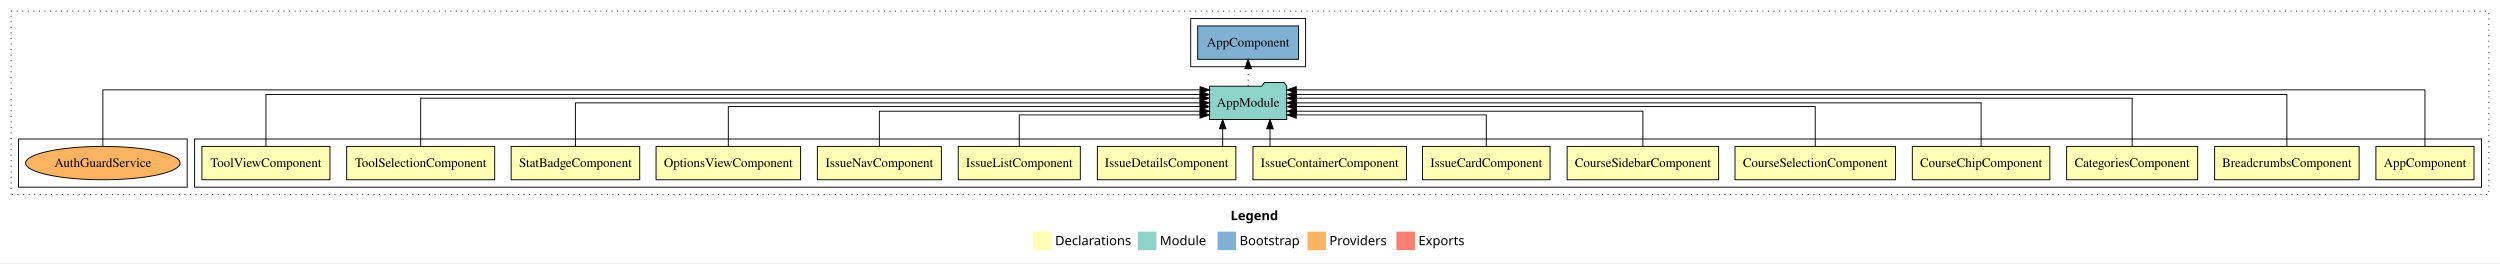
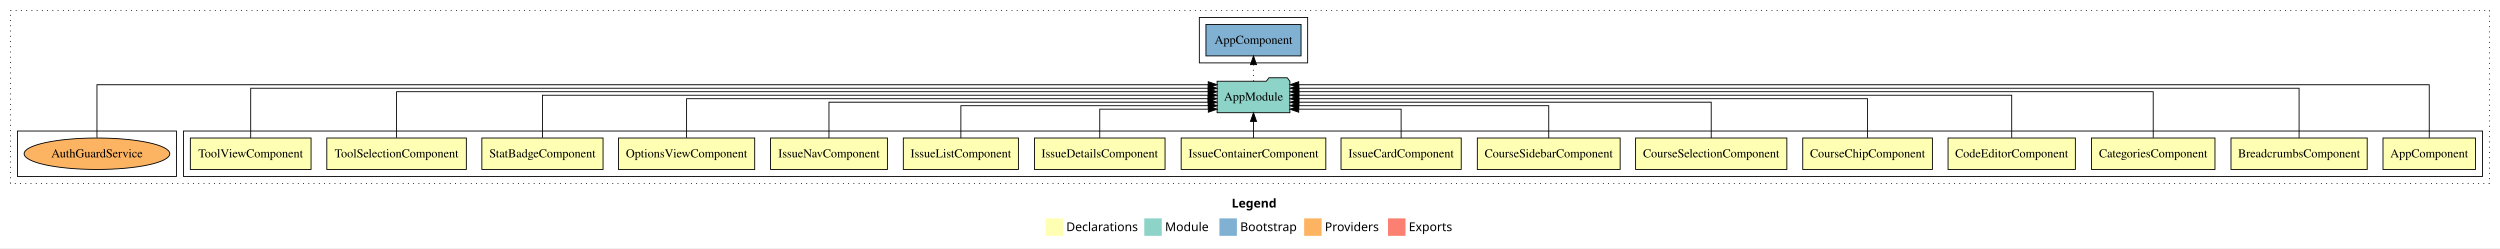
- <svg xmlns="http://www.w3.org/2000/svg" width="2698pt" height="284pt" viewBox="0.00 0.00 2698.00 284.00">
+ <svg xmlns="http://www.w3.org/2000/svg" width="2862pt" height="284pt" viewBox="0.00 0.00 2862.00 284.00">
  <g id="graph0" class="graph" transform="scale(1 1) rotate(0) translate(4 280)">
-     <polygon fill="#ffffff" stroke="transparent" points="-4,4 -4,-280 2694,-280 2694,4 -4,4" />
-     <text text-anchor="start" x="1324.009" y="-42.4" font-family="sans-serif" font-weight="bold" font-size="14.00" fill="#000000">Legend</text>
-     <polygon fill="#ffffb3" stroke="transparent" points="1111,-10 1111,-30 1131,-30 1131,-10 1111,-10" />
-     <text text-anchor="start" x="1134.629" y="-15.4" font-family="sans-serif" font-size="14.00" fill="#000000">  Declarations</text>
-     <polygon fill="#8dd3c7" stroke="transparent" points="1224,-10 1224,-30 1244,-30 1244,-10 1224,-10" />
-     <text text-anchor="start" x="1247.725" y="-15.4" font-family="sans-serif" font-size="14.00" fill="#000000">  Module</text>
-     <polygon fill="#80b1d3" stroke="transparent" points="1310,-10 1310,-30 1330,-30 1330,-10 1310,-10" />
-     <text text-anchor="start" x="1333.781" y="-15.4" font-family="sans-serif" font-size="14.00" fill="#000000">  Bootstrap</text>
-     <polygon fill="#fdb462" stroke="transparent" points="1407,-10 1407,-30 1427,-30 1427,-10 1407,-10" />
-     <text text-anchor="start" x="1430.673" y="-15.4" font-family="sans-serif" font-size="14.00" fill="#000000">  Providers</text>
-     <polygon fill="#fb8072" stroke="transparent" points="1503,-10 1503,-30 1523,-30 1523,-10 1503,-10" />
-     <text text-anchor="start" x="1526.726" y="-15.4" font-family="sans-serif" font-size="14.00" fill="#000000">  Exports</text>
+     <polygon fill="#ffffff" stroke="transparent" points="-4,4 -4,-280 2858,-280 2858,4 -4,4" />
+     <text text-anchor="start" x="1406.009" y="-42.4" font-family="sans-serif" font-weight="bold" font-size="14.00" fill="#000000">Legend</text>
+     <polygon fill="#ffffb3" stroke="transparent" points="1193,-10 1193,-30 1213,-30 1213,-10 1193,-10" />
+     <text text-anchor="start" x="1216.629" y="-15.4" font-family="sans-serif" font-size="14.00" fill="#000000">  Declarations</text>
+     <polygon fill="#8dd3c7" stroke="transparent" points="1306,-10 1306,-30 1326,-30 1326,-10 1306,-10" />
+     <text text-anchor="start" x="1329.725" y="-15.4" font-family="sans-serif" font-size="14.00" fill="#000000">  Module</text>
+     <polygon fill="#80b1d3" stroke="transparent" points="1392,-10 1392,-30 1412,-30 1412,-10 1392,-10" />
+     <text text-anchor="start" x="1415.781" y="-15.4" font-family="sans-serif" font-size="14.00" fill="#000000">  Bootstrap</text>
+     <polygon fill="#fdb462" stroke="transparent" points="1489,-10 1489,-30 1509,-30 1509,-10 1489,-10" />
+     <text text-anchor="start" x="1512.673" y="-15.4" font-family="sans-serif" font-size="14.00" fill="#000000">  Providers</text>
+     <polygon fill="#fb8072" stroke="transparent" points="1585,-10 1585,-30 1605,-30 1605,-10 1585,-10" />
+     <text text-anchor="start" x="1608.726" y="-15.4" font-family="sans-serif" font-size="14.00" fill="#000000">  Exports</text>
    <g id="clust1" class="cluster">
-       <polygon fill="none" stroke="#000000" stroke-dasharray="1,5" points="8,-70 8,-268 2682,-268 2682,-70 8,-70" />
+       <polygon fill="none" stroke="#000000" stroke-dasharray="1,5" points="8,-70 8,-268 2846,-268 2846,-70 8,-70" />
    </g>
    <g id="clust2" class="cluster">
-       <polygon fill="none" stroke="#000000" points="206,-78 206,-130 2674,-130 2674,-78 206,-78" />
-     </g>
-     <g id="clust20" class="cluster">
-       <polygon fill="none" stroke="#000000" points="1281,-208 1281,-260 1405,-260 1405,-208 1281,-208" />
+       <polygon fill="none" stroke="#000000" points="206,-78 206,-130 2838,-130 2838,-78 206,-78" />
    </g>
    <g id="clust21" class="cluster">
+       <polygon fill="none" stroke="#000000" points="1369,-208 1369,-260 1493,-260 1493,-208 1369,-208" />
+     </g>
+     <g id="clust22" class="cluster">
      <polygon fill="none" stroke="#000000" points="16,-78 16,-130 198,-130 198,-78 16,-78" />
    </g>
    <g id="node1" class="node">
-       <polygon fill="#ffffb3" stroke="#000000" points="2665.94,-122 2560.06,-122 2560.06,-86 2665.94,-86 2665.94,-122" />
-       <text text-anchor="middle" x="2613" y="-99.8" font-family="Times,serif" font-size="14.00" fill="#000000">AppComponent</text>
+       <polygon fill="#ffffb3" stroke="#000000" points="2829.94,-122 2724.06,-122 2724.06,-86 2829.94,-86 2829.94,-122" />
+       <text text-anchor="middle" x="2777" y="-99.8" font-family="Times,serif" font-size="14.00" fill="#000000">AppComponent</text>
    </g>
-     <g id="node16" class="node">
-       <polygon fill="#8dd3c7" stroke="#000000" points="1384.657,-187 1381.657,-191 1360.657,-191 1357.657,-187 1301.343,-187 1301.343,-151 1384.657,-151 1384.657,-187" />
-       <text text-anchor="middle" x="1343" y="-164.8" font-family="Times,serif" font-size="14.00" fill="#000000">AppModule</text>
+     <g id="node17" class="node">
+       <polygon fill="#8dd3c7" stroke="#000000" points="1472.657,-187 1469.657,-191 1448.657,-191 1445.657,-187 1389.343,-187 1389.343,-151 1472.657,-151 1472.657,-187" />
+       <text text-anchor="middle" x="1431" y="-164.8" font-family="Times,serif" font-size="14.00" fill="#000000">AppModule</text>
    </g>
    <g id="edge1" class="edge">
-       <path fill="none" stroke="#000000" d="M2613,-122.323C2613,-145.66 2613,-183 2613,-183 2613,-183 1394.893,-183 1394.893,-183" />
-       <polygon fill="#000000" stroke="#000000" points="1394.893,-179.5 1384.893,-183 1394.893,-186.5 1394.893,-179.5" />
+       <path fill="none" stroke="#000000" d="M2777,-122.323C2777,-145.66 2777,-183 2777,-183 2777,-183 1482.759,-183 1482.759,-183" />
+       <polygon fill="#000000" stroke="#000000" points="1482.759,-179.5 1472.759,-183 1482.759,-186.5 1482.759,-179.5" />
    </g>
    <g id="node2" class="node">
-       <polygon fill="#ffffb3" stroke="#000000" points="2541.969,-122 2386.031,-122 2386.031,-86 2541.969,-86 2541.969,-122" />
-       <text text-anchor="middle" x="2464" y="-99.8" font-family="Times,serif" font-size="14.00" fill="#000000">BreadcrumbsComponent</text>
+       <polygon fill="#ffffb3" stroke="#000000" points="2705.969,-122 2550.031,-122 2550.031,-86 2705.969,-86 2705.969,-122" />
+       <text text-anchor="middle" x="2628" y="-99.8" font-family="Times,serif" font-size="14.00" fill="#000000">BreadcrumbsComponent</text>
    </g>
    <g id="edge2" class="edge">
-       <path fill="none" stroke="#000000" d="M2464,-122.292C2464,-144.206 2464,-178 2464,-178 2464,-178 1394.899,-178 1394.899,-178" />
-       <polygon fill="#000000" stroke="#000000" points="1394.899,-174.5 1384.899,-178 1394.899,-181.5 1394.899,-174.5" />
+       <path fill="none" stroke="#000000" d="M2628,-122.155C2628,-144.352 2628,-179 2628,-179 2628,-179 1482.9,-179 1482.9,-179" />
+       <polygon fill="#000000" stroke="#000000" points="1482.9,-175.5 1472.9,-179 1482.9,-182.5 1482.9,-175.5" />
    </g>
    <g id="node3" class="node">
-       <polygon fill="#ffffb3" stroke="#000000" points="2367.699,-122 2226.301,-122 2226.301,-86 2367.699,-86 2367.699,-122" />
-       <text text-anchor="middle" x="2297" y="-99.8" font-family="Times,serif" font-size="14.00" fill="#000000">CategoriesComponent</text>
+       <polygon fill="#ffffb3" stroke="#000000" points="2531.699,-122 2390.301,-122 2390.301,-86 2531.699,-86 2531.699,-122" />
+       <text text-anchor="middle" x="2461" y="-99.8" font-family="Times,serif" font-size="14.00" fill="#000000">CategoriesComponent</text>
    </g>
    <g id="edge3" class="edge">
-       <path fill="none" stroke="#000000" d="M2297,-122.027C2297,-142.767 2297,-174 2297,-174 2297,-174 1394.914,-174 1394.914,-174" />
-       <polygon fill="#000000" stroke="#000000" points="1394.914,-170.5 1384.914,-174 1394.914,-177.5 1394.914,-170.5" />
+       <path fill="none" stroke="#000000" d="M2461,-122.284C2461,-143.321 2461,-175 2461,-175 2461,-175 1482.975,-175 1482.975,-175" />
+       <polygon fill="#000000" stroke="#000000" points="1482.975,-171.5 1472.975,-175 1482.975,-178.5 1482.975,-171.5" />
    </g>
    <g id="node4" class="node">
+       <polygon fill="#ffffb3" stroke="#000000" points="2371.878,-122 2226.122,-122 2226.122,-86 2371.878,-86 2371.878,-122" />
+       <text text-anchor="middle" x="2299" y="-99.8" font-family="Times,serif" font-size="14.00" fill="#000000">CodeEditorComponent</text>
+     </g>
+     <g id="edge4" class="edge">
+       <path fill="none" stroke="#000000" d="M2299,-122.308C2299,-142.145 2299,-171 2299,-171 2299,-171 1482.865,-171 1482.865,-171" />
+       <polygon fill="#000000" stroke="#000000" points="1482.866,-167.5 1472.865,-171 1482.865,-174.5 1482.866,-167.5" />
+     </g>
+     <g id="node5" class="node">
      <polygon fill="#ffffb3" stroke="#000000" points="2208.216,-122 2059.784,-122 2059.784,-86 2208.216,-86 2208.216,-122" />
      <text text-anchor="middle" x="2134" y="-99.8" font-family="Times,serif" font-size="14.00" fill="#000000">CourseChipComponent</text>
    </g>
-     <g id="edge4" class="edge">
-       <path fill="none" stroke="#000000" d="M2134,-122.106C2134,-141.339 2134,-169 2134,-169 2134,-169 1394.691,-169 1394.691,-169" />
-       <polygon fill="#000000" stroke="#000000" points="1394.691,-165.5 1384.691,-169 1394.691,-172.5 1394.691,-165.5" />
+     <g id="edge5" class="edge">
+       <path fill="none" stroke="#000000" d="M2134,-122.222C2134,-140.828 2134,-167 2134,-167 2134,-167 1482.871,-167 1482.871,-167" />
+       <polygon fill="#000000" stroke="#000000" points="1482.871,-163.5 1472.871,-167 1482.87,-170.5 1482.871,-163.5" />
    </g>
-     <g id="node5" class="node">
+     <g id="node6" class="node">
      <polygon fill="#ffffb3" stroke="#000000" points="2041.587,-122 1868.413,-122 1868.413,-86 2041.587,-86 2041.587,-122" />
      <text text-anchor="middle" x="1955" y="-99.8" font-family="Times,serif" font-size="14.00" fill="#000000">CourseSelectionComponent</text>
    </g>
-     <g id="edge5" class="edge">
-       <path fill="none" stroke="#000000" d="M1955,-122.302C1955,-140.27 1955,-165 1955,-165 1955,-165 1395.065,-165 1395.065,-165" />
-       <polygon fill="#000000" stroke="#000000" points="1395.065,-161.5 1385.065,-165 1395.065,-168.5 1395.065,-161.5" />
+     <g id="edge6" class="edge">
+       <path fill="none" stroke="#000000" d="M1955,-122.022C1955,-139.373 1955,-163 1955,-163 1955,-163 1482.995,-163 1482.995,-163" />
+       <polygon fill="#000000" stroke="#000000" points="1482.995,-159.5 1472.995,-163 1482.995,-166.5 1482.995,-159.5" />
    </g>
-     <g id="node6" class="node">
+     <g id="node7" class="node">
      <polygon fill="#ffffb3" stroke="#000000" points="1850.752,-122 1687.248,-122 1687.248,-86 1850.752,-86 1850.752,-122" />
      <text text-anchor="middle" x="1769" y="-99.8" font-family="Times,serif" font-size="14.00" fill="#000000">CourseSidebarComponent</text>
    </g>
-     <g id="edge6" class="edge">
-       <path fill="none" stroke="#000000" d="M1769,-122.027C1769,-138.398 1769,-160 1769,-160 1769,-160 1395.012,-160 1395.012,-160" />
-       <polygon fill="#000000" stroke="#000000" points="1395.012,-156.5 1385.012,-160 1395.012,-163.5 1395.012,-156.5" />
+     <g id="edge7" class="edge">
+       <path fill="none" stroke="#000000" d="M1769,-122.009C1769,-138.049 1769,-159 1769,-159 1769,-159 1482.784,-159 1482.784,-159" />
+       <polygon fill="#000000" stroke="#000000" points="1482.784,-155.5 1472.784,-159 1482.784,-162.5 1482.784,-155.5" />
    </g>
-     <g id="node7" class="node">
+     <g id="node8" class="node">
      <polygon fill="#ffffb3" stroke="#000000" points="1668.809,-122 1531.191,-122 1531.191,-86 1668.809,-86 1668.809,-122" />
      <text text-anchor="middle" x="1600" y="-99.8" font-family="Times,serif" font-size="14.00" fill="#000000">IssueCardComponent</text>
    </g>
-     <g id="edge7" class="edge">
-       <path fill="none" stroke="#000000" d="M1600,-122.187C1600,-137.182 1600,-156 1600,-156 1600,-156 1394.863,-156 1394.863,-156" />
-       <polygon fill="#000000" stroke="#000000" points="1394.863,-152.5 1384.863,-156 1394.863,-159.5 1394.863,-152.5" />
+     <g id="edge8" class="edge">
+       <path fill="none" stroke="#000000" d="M1600,-122.124C1600,-136.783 1600,-155 1600,-155 1600,-155 1482.775,-155 1482.775,-155" />
+       <polygon fill="#000000" stroke="#000000" points="1482.775,-151.5 1472.775,-155 1482.775,-158.5 1482.775,-151.5" />
    </g>
-     <g id="node8" class="node">
+     <g id="node9" class="node">
      <polygon fill="#ffffb3" stroke="#000000" points="1513.805,-122 1348.195,-122 1348.195,-86 1513.805,-86 1513.805,-122" />
      <text text-anchor="middle" x="1431" y="-99.8" font-family="Times,serif" font-size="14.00" fill="#000000">IssueContainerComponent</text>
    </g>
-     <g id="edge8" class="edge">
-       <path fill="none" stroke="#000000" d="M1366.588,-122.106C1366.588,-122.106 1366.588,-140.991 1366.588,-140.991" />
-       <polygon fill="#000000" stroke="#000000" points="1363.088,-140.991 1366.588,-150.991 1370.088,-140.991 1363.088,-140.991" />
+     <g id="edge9" class="edge">
+       <path fill="none" stroke="#000000" d="M1431,-122.106C1431,-122.106 1431,-140.991 1431,-140.991" />
+       <polygon fill="#000000" stroke="#000000" points="1427.5,-140.991 1431,-150.991 1434.5,-140.991 1427.5,-140.991" />
    </g>
-     <g id="node9" class="node">
+     <g id="node10" class="node">
      <polygon fill="#ffffb3" stroke="#000000" points="1329.749,-122 1180.251,-122 1180.251,-86 1329.749,-86 1329.749,-122" />
      <text text-anchor="middle" x="1255" y="-99.8" font-family="Times,serif" font-size="14.00" fill="#000000">IssueDetailsComponent</text>
    </g>
-     <g id="edge9" class="edge">
-       <path fill="none" stroke="#000000" d="M1315.523,-122.106C1315.523,-122.106 1315.523,-140.991 1315.523,-140.991" />
-       <polygon fill="#000000" stroke="#000000" points="1312.023,-140.991 1315.523,-150.991 1319.023,-140.991 1312.023,-140.991" />
+     <g id="edge10" class="edge">
+       <path fill="none" stroke="#000000" d="M1255,-122.124C1255,-136.783 1255,-155 1255,-155 1255,-155 1379.291,-155 1379.291,-155" />
+       <polygon fill="#000000" stroke="#000000" points="1379.291,-158.5 1389.291,-155 1379.29,-151.5 1379.291,-158.5" />
    </g>
-     <g id="node10" class="node">
+     <g id="node11" class="node">
      <polygon fill="#ffffb3" stroke="#000000" points="1161.875,-122 1030.125,-122 1030.125,-86 1161.875,-86 1161.875,-122" />
      <text text-anchor="middle" x="1096" y="-99.8" font-family="Times,serif" font-size="14.00" fill="#000000">IssueListComponent</text>
    </g>
-     <g id="edge10" class="edge">
-       <path fill="none" stroke="#000000" d="M1096,-122.187C1096,-137.182 1096,-156 1096,-156 1096,-156 1291.1,-156 1291.1,-156" />
-       <polygon fill="#000000" stroke="#000000" points="1291.1,-159.5 1301.1,-156 1291.1,-152.5 1291.1,-159.5" />
+     <g id="edge11" class="edge">
+       <path fill="none" stroke="#000000" d="M1096,-122.009C1096,-138.049 1096,-159 1096,-159 1096,-159 1379.249,-159 1379.249,-159" />
+       <polygon fill="#000000" stroke="#000000" points="1379.249,-162.5 1389.249,-159 1379.249,-155.5 1379.249,-162.5" />
    </g>
-     <g id="node11" class="node">
+     <g id="node12" class="node">
      <polygon fill="#ffffb3" stroke="#000000" points="1011.919,-122 878.081,-122 878.081,-86 1011.919,-86 1011.919,-122" />
      <text text-anchor="middle" x="945" y="-99.8" font-family="Times,serif" font-size="14.00" fill="#000000">IssueNavComponent</text>
    </g>
-     <g id="edge11" class="edge">
-       <path fill="none" stroke="#000000" d="M945,-122.027C945,-138.398 945,-160 945,-160 945,-160 1291.159,-160 1291.159,-160" />
-       <polygon fill="#000000" stroke="#000000" points="1291.159,-163.5 1301.159,-160 1291.159,-156.5 1291.159,-163.5" />
+     <g id="edge12" class="edge">
+       <path fill="none" stroke="#000000" d="M945,-122.022C945,-139.373 945,-163 945,-163 945,-163 1379.143,-163 1379.143,-163" />
+       <polygon fill="#000000" stroke="#000000" points="1379.143,-166.5 1389.143,-163 1379.143,-159.5 1379.143,-166.5" />
    </g>
-     <g id="node12" class="node">
+     <g id="node13" class="node">
      <polygon fill="#ffffb3" stroke="#000000" points="859.983,-122 704.017,-122 704.017,-86 859.983,-86 859.983,-122" />
      <text text-anchor="middle" x="782" y="-99.8" font-family="Times,serif" font-size="14.00" fill="#000000">OptionsViewComponent</text>
    </g>
-     <g id="edge12" class="edge">
-       <path fill="none" stroke="#000000" d="M782,-122.302C782,-140.27 782,-165 782,-165 782,-165 1291.292,-165 1291.292,-165" />
-       <polygon fill="#000000" stroke="#000000" points="1291.292,-168.5 1301.292,-165 1291.292,-161.5 1291.292,-168.5" />
+     <g id="edge13" class="edge">
+       <path fill="none" stroke="#000000" d="M782,-122.222C782,-140.828 782,-167 782,-167 782,-167 1378.917,-167 1378.917,-167" />
+       <polygon fill="#000000" stroke="#000000" points="1378.917,-170.5 1388.917,-167 1378.917,-163.5 1378.917,-170.5" />
    </g>
-     <g id="node13" class="node">
+     <g id="node14" class="node">
      <polygon fill="#ffffb3" stroke="#000000" points="686.377,-122 547.623,-122 547.623,-86 686.377,-86 686.377,-122" />
      <text text-anchor="middle" x="617" y="-99.8" font-family="Times,serif" font-size="14.00" fill="#000000">StatBadgeComponent</text>
    </g>
-     <g id="edge13" class="edge">
-       <path fill="none" stroke="#000000" d="M617,-122.106C617,-141.339 617,-169 617,-169 617,-169 1291.095,-169 1291.095,-169" />
-       <polygon fill="#000000" stroke="#000000" points="1291.095,-172.5 1301.095,-169 1291.095,-165.5 1291.095,-172.5" />
+     <g id="edge14" class="edge">
+       <path fill="none" stroke="#000000" d="M617,-122.308C617,-142.145 617,-171 617,-171 617,-171 1379.233,-171 1379.233,-171" />
+       <polygon fill="#000000" stroke="#000000" points="1379.233,-174.5 1389.233,-171 1379.233,-167.5 1379.233,-174.5" />
    </g>
-     <g id="node14" class="node">
+     <g id="node15" class="node">
      <polygon fill="#ffffb3" stroke="#000000" points="529.874,-122 370.126,-122 370.126,-86 529.874,-86 529.874,-122" />
      <text text-anchor="middle" x="450" y="-99.8" font-family="Times,serif" font-size="14.00" fill="#000000">ToolSelectionComponent</text>
    </g>
-     <g id="edge14" class="edge">
-       <path fill="none" stroke="#000000" d="M450,-122.027C450,-142.767 450,-174 450,-174 450,-174 1291.127,-174 1291.127,-174" />
-       <polygon fill="#000000" stroke="#000000" points="1291.127,-177.5 1301.127,-174 1291.127,-170.5 1291.127,-177.5" />
+     <g id="edge15" class="edge">
+       <path fill="none" stroke="#000000" d="M450,-122.284C450,-143.321 450,-175 450,-175 450,-175 1379.161,-175 1379.161,-175" />
+       <polygon fill="#000000" stroke="#000000" points="1379.161,-178.5 1389.161,-175 1379.161,-171.5 1379.161,-178.5" />
    </g>
-     <g id="node15" class="node">
+     <g id="node16" class="node">
      <polygon fill="#ffffb3" stroke="#000000" points="352.094,-122 213.906,-122 213.906,-86 352.094,-86 352.094,-122" />
      <text text-anchor="middle" x="283" y="-99.8" font-family="Times,serif" font-size="14.00" fill="#000000">ToolViewComponent</text>
    </g>
-     <g id="edge15" class="edge">
-       <path fill="none" stroke="#000000" d="M283,-122.292C283,-144.206 283,-178 283,-178 283,-178 1291.12,-178 1291.12,-178" />
-       <polygon fill="#000000" stroke="#000000" points="1291.12,-181.5 1301.12,-178 1291.12,-174.5 1291.12,-181.5" />
-     </g>
-     <g id="node17" class="node">
-       <polygon fill="#80b1d3" stroke="#000000" points="1397.439,-252 1288.561,-252 1288.561,-216 1397.439,-216 1397.439,-252" />
-       <text text-anchor="middle" x="1343" y="-229.8" font-family="Times,serif" font-size="14.00" fill="#000000">AppComponent </text>
-     </g>
    <g id="edge16" class="edge">
-       <path fill="none" stroke="#000000" stroke-dasharray="1,5" d="M1343,-187.106C1343,-187.106 1343,-205.991 1343,-205.991" />
-       <polygon fill="#000000" stroke="#000000" points="1339.5,-205.991 1343,-215.991 1346.5,-205.991 1339.5,-205.991" />
+       <path fill="none" stroke="#000000" d="M283,-122.155C283,-144.352 283,-179 283,-179 283,-179 1379.123,-179 1379.123,-179" />
+       <polygon fill="#000000" stroke="#000000" points="1379.123,-182.5 1389.123,-179 1379.123,-175.5 1379.123,-182.5" />
    </g>
    <g id="node18" class="node">
+       <polygon fill="#80b1d3" stroke="#000000" points="1485.439,-252 1376.561,-252 1376.561,-216 1485.439,-216 1485.439,-252" />
+       <text text-anchor="middle" x="1431" y="-229.8" font-family="Times,serif" font-size="14.00" fill="#000000">AppComponent </text>
+     </g>
+     <g id="edge17" class="edge">
+       <path fill="none" stroke="#000000" stroke-dasharray="1,5" d="M1431,-187.106C1431,-187.106 1431,-205.991 1431,-205.991" />
+       <polygon fill="#000000" stroke="#000000" points="1427.5,-205.991 1431,-215.991 1434.5,-205.991 1427.5,-205.991" />
+     </g>
+     <g id="node19" class="node">
      <ellipse fill="#fdb462" stroke="#000000" cx="107" cy="-104" rx="83.367" ry="18" />
      <text text-anchor="middle" x="107" y="-99.8" font-family="Times,serif" font-size="14.00" fill="#000000">AuthGuardService</text>
    </g>
-     <g id="edge17" class="edge">
-       <path fill="none" stroke="#000000" d="M107,-122.323C107,-145.66 107,-183 107,-183 107,-183 1291.168,-183 1291.168,-183" />
-       <polygon fill="#000000" stroke="#000000" points="1291.168,-186.5 1301.168,-183 1291.168,-179.5 1291.168,-186.5" />
+     <g id="edge18" class="edge">
+       <path fill="none" stroke="#000000" d="M107,-122.323C107,-145.66 107,-183 107,-183 107,-183 1379.189,-183 1379.189,-183" />
+       <polygon fill="#000000" stroke="#000000" points="1379.189,-186.5 1389.189,-183 1379.188,-179.5 1379.189,-186.5" />
    </g>
  </g>
</svg>
